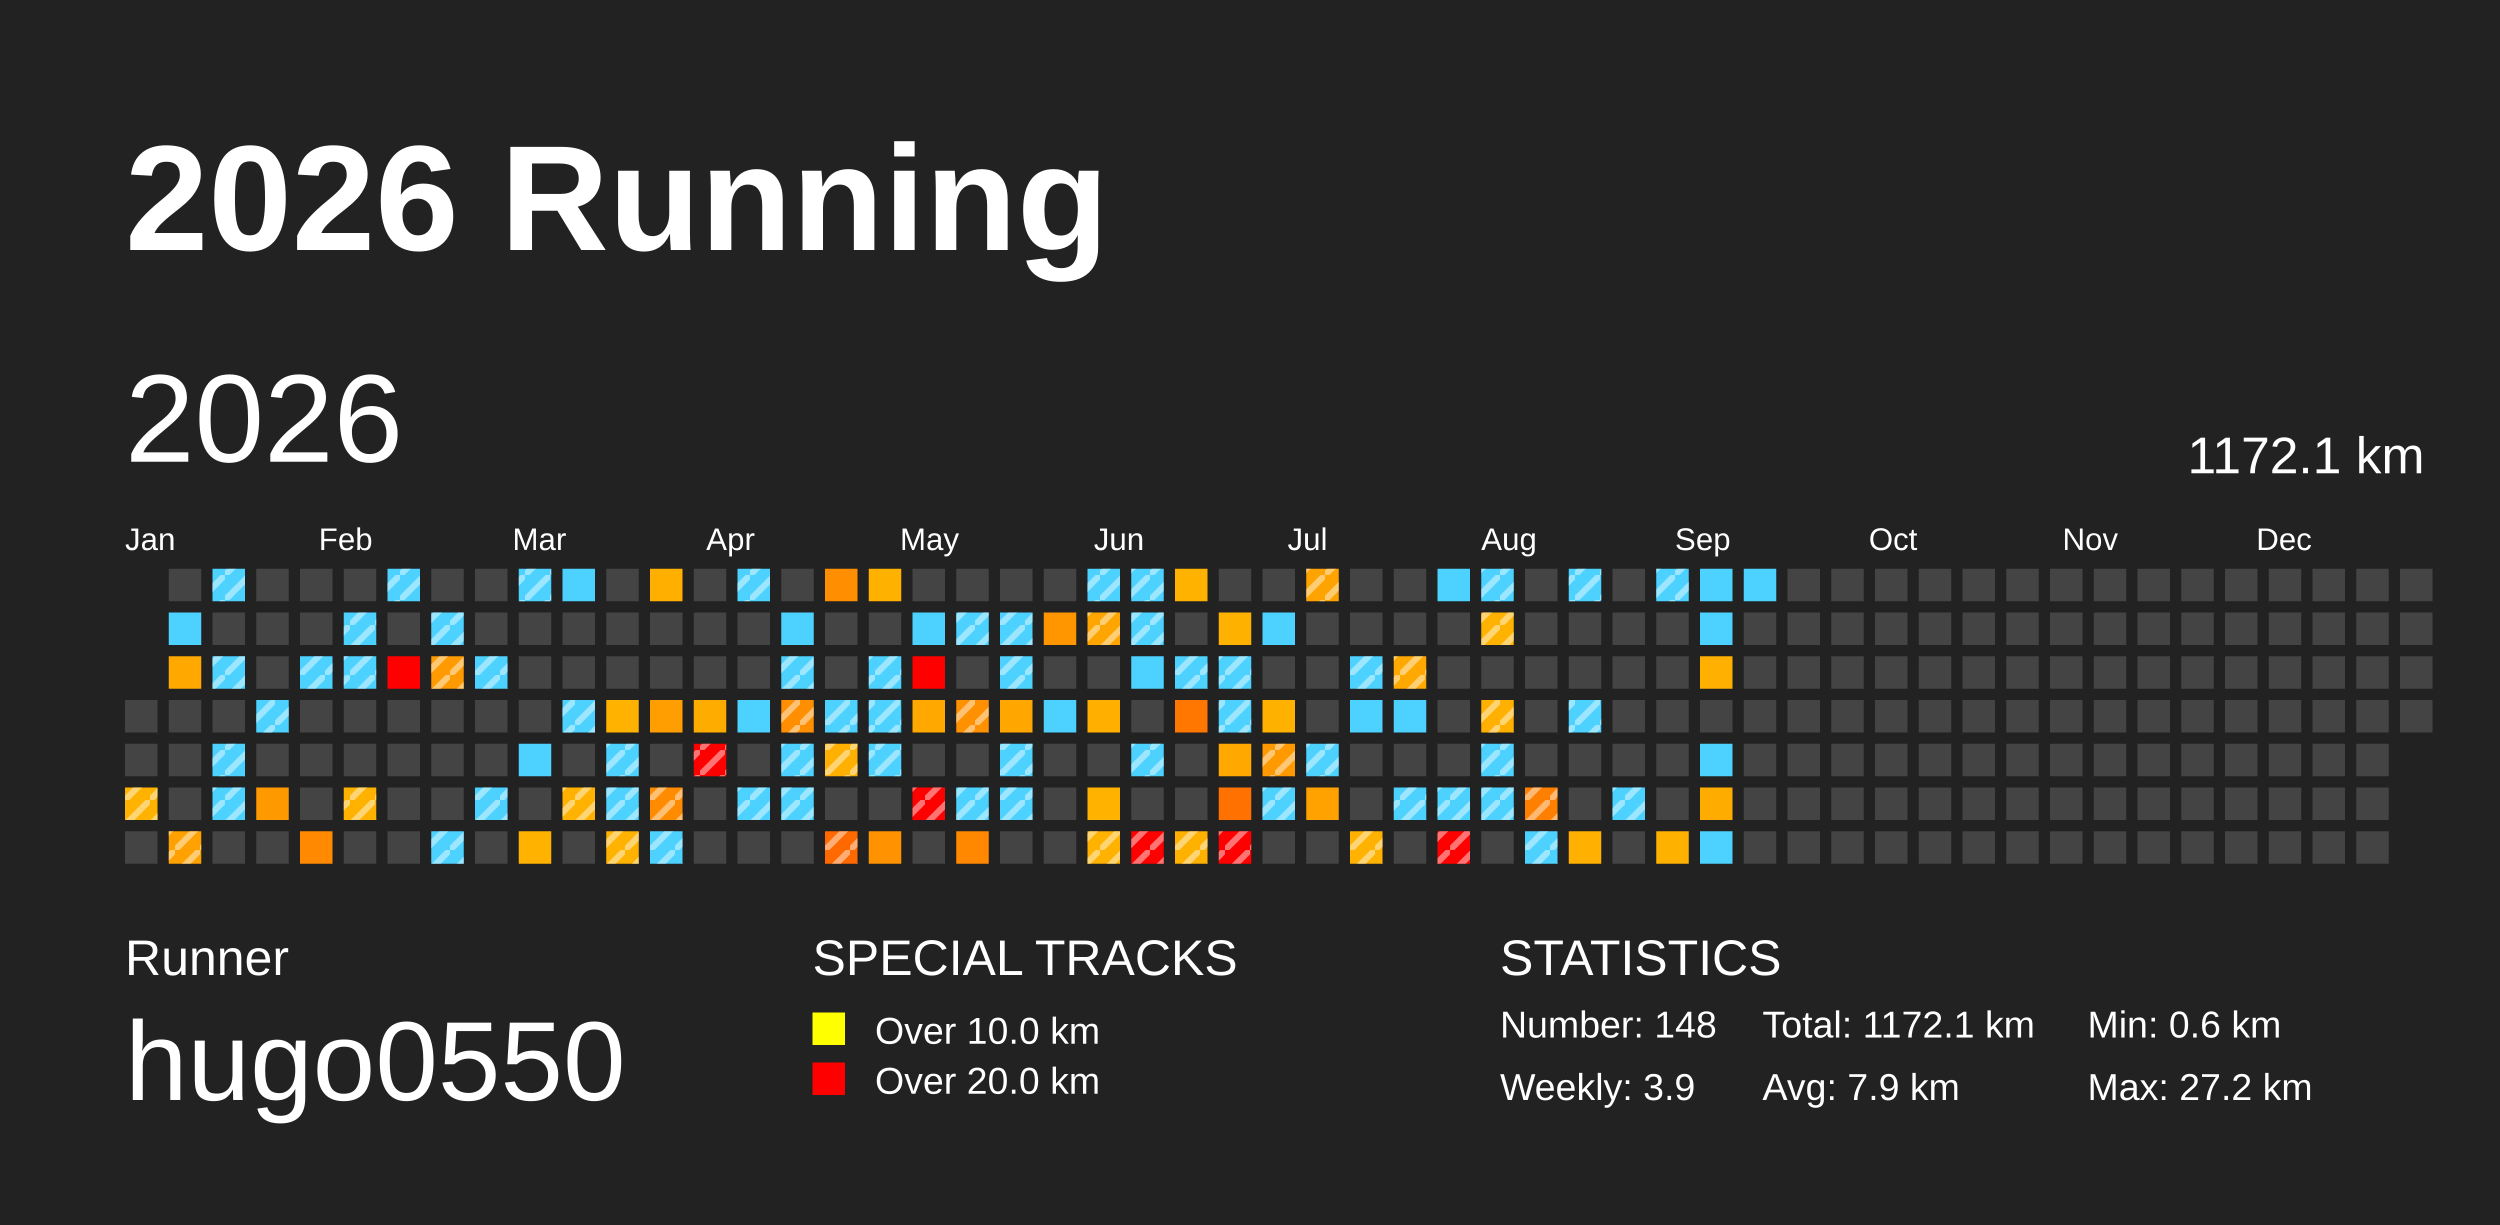
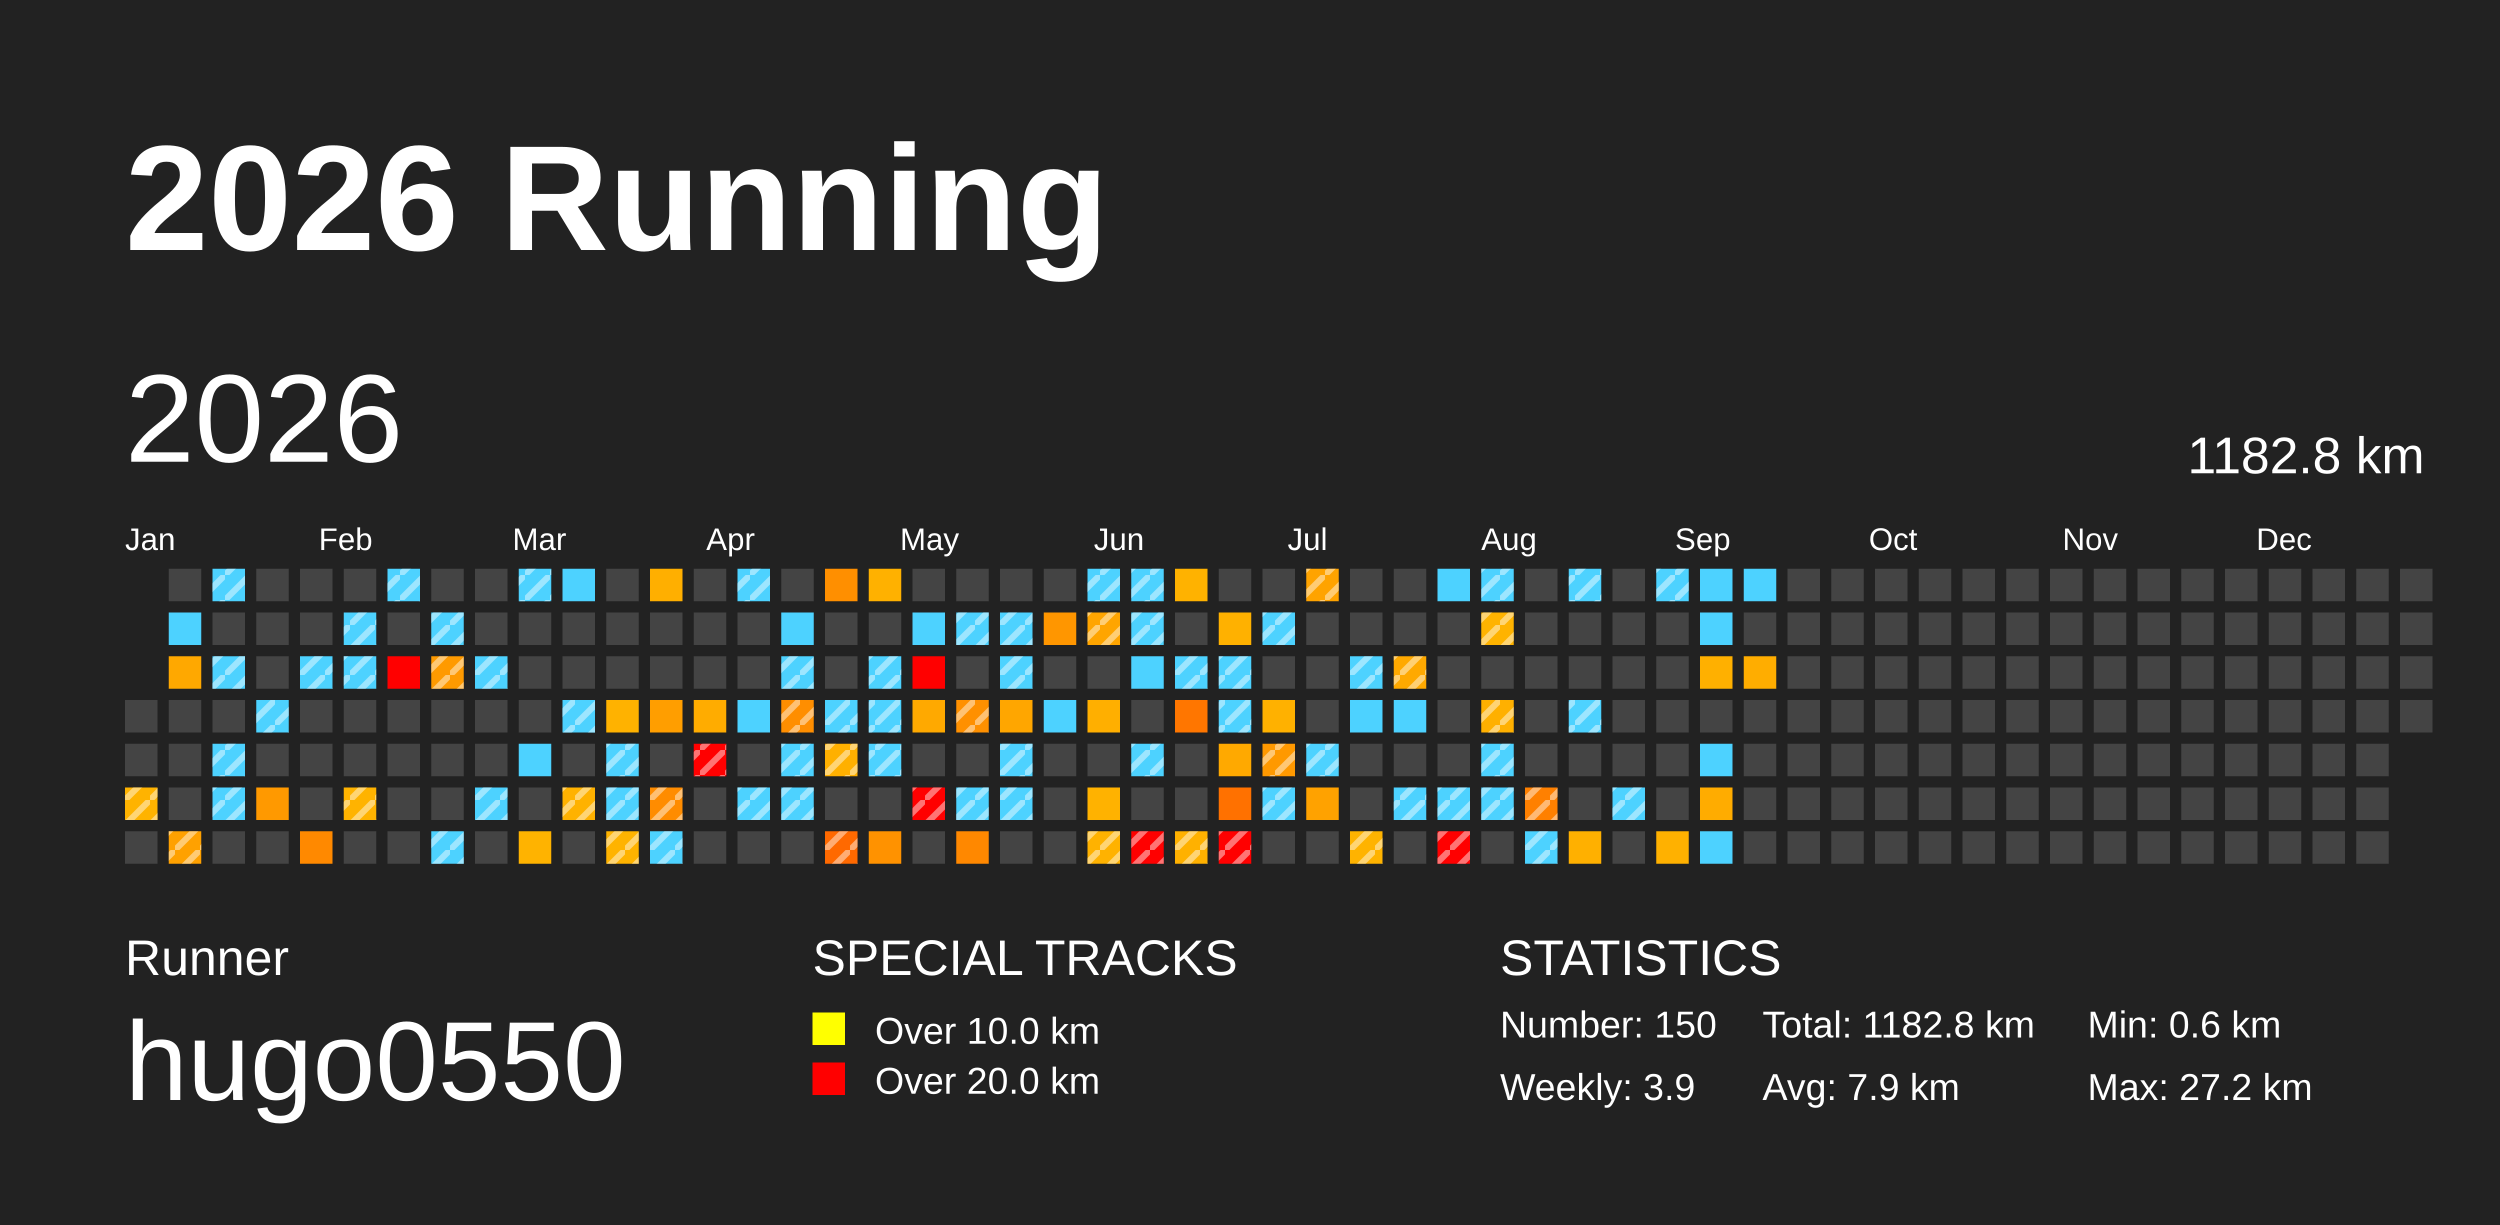
<svg xmlns="http://www.w3.org/2000/svg" baseProfile="full" height="98mm" version="1.1" viewBox="0,0,200,98" width="200mm">
  <defs>
    <pattern height="2" id="indoor-stripe" patternUnits="userSpaceOnUse" width="2">
      <line stroke="white" stroke-opacity="0.45" stroke-width="0.5" x1="0" x2="2" y1="2" y2="0" />
    </pattern>
  </defs>
  <rect fill="#222222" height="98" width="200" x="0" y="0" />
  <text fill="#FFFFFF" style="font-size:12px; font-family:Arial; font-weight:bold;" x="10" y="20">2026 Running</text>
  <text fill="#FFFFFF" style="font-size:4px; font-family:Arial" x="10" y="78">Runner</text>
  <text fill="#FFFFFF" style="font-size:9px; font-family:Arial" x="10" y="88">hugo0550</text>
  <text fill="#FFFFFF" style="font-size:4px; font-family:Arial" x="65" y="78">SPECIAL TRACKS</text>
  <rect fill="yellow" height="2.6" width="2.6" x="65" y="81" />
  <text fill="#FFFFFF" style="font-size:3px; font-family:Arial" x="70" y="83.5">Over 10.0 km</text>
  <rect fill="red" height="2.6" width="2.6" x="65" y="85" />
  <text fill="#FFFFFF" style="font-size:3px; font-family:Arial" x="70" y="87.5">Over 20.0 km</text>
  <text fill="#FFFFFF" style="font-size:4px; font-family:Arial" x="120" y="78">STATISTICS</text>
-   <text fill="#FFFFFF" style="font-size:3px; font-family:Arial" x="120" y="83">Number: 148</text>
+   <text fill="#FFFFFF" style="font-size:3px; font-family:Arial" x="120" y="83">Number: 150</text>
  <text fill="#FFFFFF" style="font-size:3px; font-family:Arial" x="120" y="88">Weekly: 3.9</text>
-   <text fill="#FFFFFF" style="font-size:3px; font-family:Arial" x="141" y="83">Total: 1172.1 km</text>
+   <text fill="#FFFFFF" style="font-size:3px; font-family:Arial" x="141" y="83">Total: 1182.8 km</text>
  <text fill="#FFFFFF" style="font-size:3px; font-family:Arial" x="141" y="88">Avg: 7.9 km</text>
  <text fill="#FFFFFF" style="font-size:3px; font-family:Arial" x="167" y="83">Min: 0.6 km</text>
  <text fill="#FFFFFF" style="font-size:3px; font-family:Arial" x="167" y="88">Max: 27.2 km</text>
  <text dominant-baseline="hanging" fill="#FFFFFF" style="font-size:10.0px; font-family:Arial;" x="10" y="30">2026</text>
-   <text dominant-baseline="hanging" fill="#FFFFFF" style="font-size:4.125px; font-family:Arial;" x="175" y="35">1172.1 km</text>
+   <text dominant-baseline="hanging" fill="#FFFFFF" style="font-size:4.125px; font-family:Arial;" x="175" y="35">1182.8 km</text>
  <text fill="#FFFFFF" style="font-size:2.5px; font-family:Arial" x="10.0" y="44">Jan</text>
  <text fill="#FFFFFF" style="font-size:2.5px; font-family:Arial" x="25.5" y="44">Feb</text>
  <text fill="#FFFFFF" style="font-size:2.5px; font-family:Arial" x="41.0" y="44">Mar</text>
  <text fill="#FFFFFF" style="font-size:2.5px; font-family:Arial" x="56.5" y="44">Apr</text>
  <text fill="#FFFFFF" style="font-size:2.5px; font-family:Arial" x="72.0" y="44">May</text>
  <text fill="#FFFFFF" style="font-size:2.5px; font-family:Arial" x="87.5" y="44">Jun</text>
  <text fill="#FFFFFF" style="font-size:2.5px; font-family:Arial" x="103.0" y="44">Jul</text>
  <text fill="#FFFFFF" style="font-size:2.5px; font-family:Arial" x="118.5" y="44">Aug</text>
  <text fill="#FFFFFF" style="font-size:2.5px; font-family:Arial" x="134.0" y="44">Sep</text>
  <text fill="#FFFFFF" style="font-size:2.5px; font-family:Arial" x="149.5" y="44">Oct</text>
  <text fill="#FFFFFF" style="font-size:2.5px; font-family:Arial" x="165.0" y="44">Nov</text>
  <text fill="#FFFFFF" style="font-size:2.5px; font-family:Arial" x="180.5" y="44">Dec</text>
  <rect fill="#444444" height="2.6" width="2.6" x="10.0" y="56.0" />
  <rect fill="#444444" height="2.6" width="2.6" x="10.0" y="59.5" />
  <rect fill="#ffb300" height="2.6" width="2.6" x="10.0" y="63.0" />
  <rect fill="url(#indoor-stripe)" height="2.6" style="pointer-events: none;" width="2.6" x="10.0" y="63.0" />
  <rect fill="#444444" height="2.6" width="2.6" x="10.0" y="66.5" />
  <rect fill="#444444" height="2.6" width="2.6" x="13.5" y="45.5" />
  <rect fill="#4dd2ff" height="2.6" width="2.6" x="13.5" y="49.0" />
  <rect fill="#ffa800" height="2.6" width="2.6" x="13.5" y="52.5" />
  <rect fill="#444444" height="2.6" width="2.6" x="13.5" y="56.0" />
  <rect fill="#444444" height="2.6" width="2.6" x="13.5" y="59.5" />
  <rect fill="#444444" height="2.6" width="2.6" x="13.5" y="63.0" />
  <rect fill="#ffa100" height="2.6" width="2.6" x="13.5" y="66.5" />
  <rect fill="url(#indoor-stripe)" height="2.6" style="pointer-events: none;" width="2.6" x="13.5" y="66.5" />
  <rect fill="#4dd2ff" height="2.6" width="2.6" x="17.0" y="45.5" />
  <rect fill="url(#indoor-stripe)" height="2.6" style="pointer-events: none;" width="2.6" x="17.0" y="45.5" />
  <rect fill="#444444" height="2.6" width="2.6" x="17.0" y="49.0" />
  <rect fill="#4dd2ff" height="2.6" width="2.6" x="17.0" y="52.5" />
  <rect fill="url(#indoor-stripe)" height="2.6" style="pointer-events: none;" width="2.6" x="17.0" y="52.5" />
  <rect fill="#444444" height="2.6" width="2.6" x="17.0" y="56.0" />
  <rect fill="#4dd2ff" height="2.6" width="2.6" x="17.0" y="59.5" />
  <rect fill="url(#indoor-stripe)" height="2.6" style="pointer-events: none;" width="2.6" x="17.0" y="59.5" />
  <rect fill="#4dd2ff" height="2.6" width="2.6" x="17.0" y="63.0" />
  <rect fill="url(#indoor-stripe)" height="2.6" style="pointer-events: none;" width="2.6" x="17.0" y="63.0" />
  <rect fill="#444444" height="2.6" width="2.6" x="17.0" y="66.5" />
  <rect fill="#444444" height="2.6" width="2.6" x="20.5" y="45.5" />
  <rect fill="#444444" height="2.6" width="2.6" x="20.5" y="49.0" />
  <rect fill="#444444" height="2.6" width="2.6" x="20.5" y="52.5" />
  <rect fill="#4dd2ff" height="2.6" width="2.6" x="20.5" y="56.0" />
  <rect fill="url(#indoor-stripe)" height="2.6" style="pointer-events: none;" width="2.6" x="20.5" y="56.0" />
  <rect fill="#444444" height="2.6" width="2.6" x="20.5" y="59.5" />
  <rect fill="#ff9900" height="2.6" width="2.6" x="20.5" y="63.0" />
  <rect fill="#444444" height="2.6" width="2.6" x="20.5" y="66.5" />
  <rect fill="#444444" height="2.6" width="2.6" x="24.0" y="45.5" />
  <rect fill="#444444" height="2.6" width="2.6" x="24.0" y="49.0" />
  <rect fill="#4dd2ff" height="2.6" width="2.6" x="24.0" y="52.5" />
  <rect fill="url(#indoor-stripe)" height="2.6" style="pointer-events: none;" width="2.6" x="24.0" y="52.5" />
  <rect fill="#444444" height="2.6" width="2.6" x="24.0" y="56.0" />
  <rect fill="#444444" height="2.6" width="2.6" x="24.0" y="59.5" />
  <rect fill="#444444" height="2.6" width="2.6" x="24.0" y="63.0" />
  <rect fill="#ff8900" height="2.6" width="2.6" x="24.0" y="66.5" />
  <rect fill="#444444" height="2.6" width="2.6" x="27.5" y="45.5" />
  <rect fill="#4dd2ff" height="2.6" width="2.6" x="27.5" y="49.0" />
  <rect fill="url(#indoor-stripe)" height="2.6" style="pointer-events: none;" width="2.6" x="27.5" y="49.0" />
  <rect fill="#4dd2ff" height="2.6" width="2.6" x="27.5" y="52.5" />
  <rect fill="url(#indoor-stripe)" height="2.6" style="pointer-events: none;" width="2.6" x="27.5" y="52.5" />
  <rect fill="#444444" height="2.6" width="2.6" x="27.5" y="56.0" />
  <rect fill="#444444" height="2.6" width="2.6" x="27.5" y="59.5" />
  <rect fill="#ffb300" height="2.6" width="2.6" x="27.5" y="63.0" />
  <rect fill="url(#indoor-stripe)" height="2.6" style="pointer-events: none;" width="2.6" x="27.5" y="63.0" />
  <rect fill="#444444" height="2.6" width="2.6" x="27.5" y="66.5" />
  <rect fill="#4dd2ff" height="2.6" width="2.6" x="31.0" y="45.5" />
  <rect fill="url(#indoor-stripe)" height="2.6" style="pointer-events: none;" width="2.6" x="31.0" y="45.5" />
  <rect fill="#444444" height="2.6" width="2.6" x="31.0" y="49.0" />
  <rect fill="red" height="2.6" width="2.6" x="31.0" y="52.5" />
  <rect fill="#444444" height="2.6" width="2.6" x="31.0" y="56.0" />
  <rect fill="#444444" height="2.6" width="2.6" x="31.0" y="59.5" />
  <rect fill="#444444" height="2.6" width="2.6" x="31.0" y="63.0" />
  <rect fill="#444444" height="2.6" width="2.6" x="31.0" y="66.5" />
  <rect fill="#444444" height="2.6" width="2.6" x="34.5" y="45.5" />
  <rect fill="#4dd2ff" height="2.6" width="2.6" x="34.5" y="49.0" />
  <rect fill="url(#indoor-stripe)" height="2.6" style="pointer-events: none;" width="2.6" x="34.5" y="49.0" />
  <rect fill="#ff9a00" height="2.6" width="2.6" x="34.5" y="52.5" />
  <rect fill="url(#indoor-stripe)" height="2.6" style="pointer-events: none;" width="2.6" x="34.5" y="52.5" />
  <rect fill="#444444" height="2.6" width="2.6" x="34.5" y="56.0" />
  <rect fill="#444444" height="2.6" width="2.6" x="34.5" y="59.5" />
  <rect fill="#444444" height="2.6" width="2.6" x="34.5" y="63.0" />
  <rect fill="#4dd2ff" height="2.6" width="2.6" x="34.5" y="66.5" />
  <rect fill="url(#indoor-stripe)" height="2.6" style="pointer-events: none;" width="2.6" x="34.5" y="66.5" />
  <rect fill="#444444" height="2.6" width="2.6" x="38.0" y="45.5" />
  <rect fill="#444444" height="2.6" width="2.6" x="38.0" y="49.0" />
  <rect fill="#4dd2ff" height="2.6" width="2.6" x="38.0" y="52.5" />
  <rect fill="url(#indoor-stripe)" height="2.6" style="pointer-events: none;" width="2.6" x="38.0" y="52.5" />
  <rect fill="#444444" height="2.6" width="2.6" x="38.0" y="56.0" />
  <rect fill="#444444" height="2.6" width="2.6" x="38.0" y="59.5" />
  <rect fill="#4dd2ff" height="2.6" width="2.6" x="38.0" y="63.0" />
  <rect fill="url(#indoor-stripe)" height="2.6" style="pointer-events: none;" width="2.6" x="38.0" y="63.0" />
  <rect fill="#444444" height="2.6" width="2.6" x="38.0" y="66.5" />
  <rect fill="#4dd2ff" height="2.6" width="2.6" x="41.5" y="45.5" />
  <rect fill="url(#indoor-stripe)" height="2.6" style="pointer-events: none;" width="2.6" x="41.5" y="45.5" />
  <rect fill="#444444" height="2.6" width="2.6" x="41.5" y="49.0" />
  <rect fill="#444444" height="2.6" width="2.6" x="41.5" y="52.5" />
  <rect fill="#444444" height="2.6" width="2.6" x="41.5" y="56.0" />
  <rect fill="#4dd2ff" height="2.6" width="2.6" x="41.5" y="59.5" />
  <rect fill="#444444" height="2.6" width="2.6" x="41.5" y="63.0" />
  <rect fill="#ffb300" height="2.6" width="2.6" x="41.5" y="66.5" />
  <rect fill="#4dd2ff" height="2.6" width="2.6" x="45.0" y="45.5" />
  <rect fill="#444444" height="2.6" width="2.6" x="45.0" y="49.0" />
  <rect fill="#444444" height="2.6" width="2.6" x="45.0" y="52.5" />
  <rect fill="#4dd2ff" height="2.6" width="2.6" x="45.0" y="56.0" />
  <rect fill="url(#indoor-stripe)" height="2.6" style="pointer-events: none;" width="2.6" x="45.0" y="56.0" />
  <rect fill="#444444" height="2.6" width="2.6" x="45.0" y="59.5" />
  <rect fill="#ffb200" height="2.6" width="2.6" x="45.0" y="63.0" />
  <rect fill="url(#indoor-stripe)" height="2.6" style="pointer-events: none;" width="2.6" x="45.0" y="63.0" />
  <rect fill="#444444" height="2.6" width="2.6" x="45.0" y="66.5" />
  <rect fill="#444444" height="2.6" width="2.6" x="48.5" y="45.5" />
  <rect fill="#444444" height="2.6" width="2.6" x="48.5" y="49.0" />
  <rect fill="#444444" height="2.6" width="2.6" x="48.5" y="52.5" />
  <rect fill="#ffb200" height="2.6" width="2.6" x="48.5" y="56.0" />
  <rect fill="#4dd2ff" height="2.6" width="2.6" x="48.5" y="59.5" />
  <rect fill="url(#indoor-stripe)" height="2.6" style="pointer-events: none;" width="2.6" x="48.5" y="59.5" />
  <rect fill="#4dd2ff" height="2.6" width="2.6" x="48.5" y="63.0" />
  <rect fill="url(#indoor-stripe)" height="2.6" style="pointer-events: none;" width="2.6" x="48.5" y="63.0" />
  <rect fill="#ffb300" height="2.6" width="2.6" x="48.5" y="66.5" />
  <rect fill="url(#indoor-stripe)" height="2.6" style="pointer-events: none;" width="2.6" x="48.5" y="66.5" />
  <rect fill="#ffaf00" height="2.6" width="2.6" x="52.0" y="45.5" />
  <rect fill="#444444" height="2.6" width="2.6" x="52.0" y="49.0" />
  <rect fill="#444444" height="2.6" width="2.6" x="52.0" y="52.5" />
  <rect fill="#ff9e00" height="2.6" width="2.6" x="52.0" y="56.0" />
  <rect fill="#444444" height="2.6" width="2.6" x="52.0" y="59.5" />
  <rect fill="#ff8c00" height="2.6" width="2.6" x="52.0" y="63.0" />
  <rect fill="url(#indoor-stripe)" height="2.6" style="pointer-events: none;" width="2.6" x="52.0" y="63.0" />
  <rect fill="#4dd2ff" height="2.6" width="2.6" x="52.0" y="66.5" />
  <rect fill="url(#indoor-stripe)" height="2.6" style="pointer-events: none;" width="2.6" x="52.0" y="66.5" />
  <rect fill="#444444" height="2.6" width="2.6" x="55.5" y="45.5" />
  <rect fill="#444444" height="2.6" width="2.6" x="55.5" y="49.0" />
  <rect fill="#444444" height="2.6" width="2.6" x="55.5" y="52.5" />
  <rect fill="#ffac00" height="2.6" width="2.6" x="55.5" y="56.0" />
  <rect fill="red" height="2.6" width="2.6" x="55.5" y="59.5" />
  <rect fill="url(#indoor-stripe)" height="2.6" style="pointer-events: none;" width="2.6" x="55.5" y="59.5" />
  <rect fill="#444444" height="2.6" width="2.6" x="55.5" y="63.0" />
  <rect fill="#444444" height="2.6" width="2.6" x="55.5" y="66.5" />
  <rect fill="#4dd2ff" height="2.6" width="2.6" x="59.0" y="45.5" />
  <rect fill="url(#indoor-stripe)" height="2.6" style="pointer-events: none;" width="2.6" x="59.0" y="45.5" />
  <rect fill="#444444" height="2.6" width="2.6" x="59.0" y="49.0" />
  <rect fill="#444444" height="2.6" width="2.6" x="59.0" y="52.5" />
  <rect fill="#4dd2ff" height="2.6" width="2.6" x="59.0" y="56.0" />
  <rect fill="#444444" height="2.6" width="2.6" x="59.0" y="59.5" />
  <rect fill="#4dd2ff" height="2.6" width="2.6" x="59.0" y="63.0" />
  <rect fill="url(#indoor-stripe)" height="2.6" style="pointer-events: none;" width="2.6" x="59.0" y="63.0" />
  <rect fill="#444444" height="2.6" width="2.6" x="59.0" y="66.5" />
  <rect fill="#444444" height="2.6" width="2.6" x="62.5" y="45.5" />
  <rect fill="#4dd2ff" height="2.6" width="2.6" x="62.5" y="49.0" />
  <rect fill="#4dd2ff" height="2.6" width="2.6" x="62.5" y="52.5" />
  <rect fill="url(#indoor-stripe)" height="2.6" style="pointer-events: none;" width="2.6" x="62.5" y="52.5" />
  <rect fill="#ff8e00" height="2.6" width="2.6" x="62.5" y="56.0" />
  <rect fill="url(#indoor-stripe)" height="2.6" style="pointer-events: none;" width="2.6" x="62.5" y="56.0" />
  <rect fill="#4dd2ff" height="2.6" width="2.6" x="62.5" y="59.5" />
  <rect fill="url(#indoor-stripe)" height="2.6" style="pointer-events: none;" width="2.6" x="62.5" y="59.5" />
  <rect fill="#4dd2ff" height="2.6" width="2.6" x="62.5" y="63.0" />
  <rect fill="url(#indoor-stripe)" height="2.6" style="pointer-events: none;" width="2.6" x="62.5" y="63.0" />
  <rect fill="#444444" height="2.6" width="2.6" x="62.5" y="66.5" />
  <rect fill="#ff8f00" height="2.6" width="2.6" x="66.0" y="45.5" />
  <rect fill="#444444" height="2.6" width="2.6" x="66.0" y="49.0" />
  <rect fill="#444444" height="2.6" width="2.6" x="66.0" y="52.5" />
  <rect fill="#4dd2ff" height="2.6" width="2.6" x="66.0" y="56.0" />
  <rect fill="url(#indoor-stripe)" height="2.6" style="pointer-events: none;" width="2.6" x="66.0" y="56.0" />
  <rect fill="#ffb000" height="2.6" width="2.6" x="66.0" y="59.5" />
  <rect fill="url(#indoor-stripe)" height="2.6" style="pointer-events: none;" width="2.6" x="66.0" y="59.5" />
  <rect fill="#444444" height="2.6" width="2.6" x="66.0" y="63.0" />
  <rect fill="#ff6900" height="2.6" width="2.6" x="66.0" y="66.5" />
  <rect fill="url(#indoor-stripe)" height="2.6" style="pointer-events: none;" width="2.6" x="66.0" y="66.5" />
  <rect fill="#ffb100" height="2.6" width="2.6" x="69.5" y="45.5" />
  <rect fill="#444444" height="2.6" width="2.6" x="69.5" y="49.0" />
  <rect fill="#4dd2ff" height="2.6" width="2.6" x="69.5" y="52.5" />
  <rect fill="url(#indoor-stripe)" height="2.6" style="pointer-events: none;" width="2.6" x="69.5" y="52.5" />
  <rect fill="#4dd2ff" height="2.6" width="2.6" x="69.5" y="56.0" />
  <rect fill="url(#indoor-stripe)" height="2.6" style="pointer-events: none;" width="2.6" x="69.5" y="56.0" />
  <rect fill="#4dd2ff" height="2.6" width="2.6" x="69.5" y="59.5" />
  <rect fill="url(#indoor-stripe)" height="2.6" style="pointer-events: none;" width="2.6" x="69.5" y="59.5" />
  <rect fill="#444444" height="2.6" width="2.6" x="69.5" y="63.0" />
  <rect fill="#ff9200" height="2.6" width="2.6" x="69.5" y="66.5" />
  <rect fill="#444444" height="2.6" width="2.6" x="73.0" y="45.5" />
  <rect fill="#4dd2ff" height="2.6" width="2.6" x="73.0" y="49.0" />
  <rect fill="red" height="2.6" width="2.6" x="73.0" y="52.5" />
  <rect fill="#ffa900" height="2.6" width="2.6" x="73.0" y="56.0" />
  <rect fill="#444444" height="2.6" width="2.6" x="73.0" y="59.5" />
  <rect fill="red" height="2.6" width="2.6" x="73.0" y="63.0" />
  <rect fill="url(#indoor-stripe)" height="2.6" style="pointer-events: none;" width="2.6" x="73.0" y="63.0" />
  <rect fill="#444444" height="2.6" width="2.6" x="73.0" y="66.5" />
  <rect fill="#444444" height="2.6" width="2.6" x="76.5" y="45.5" />
  <rect fill="#4dd2ff" height="2.6" width="2.6" x="76.5" y="49.0" />
  <rect fill="url(#indoor-stripe)" height="2.6" style="pointer-events: none;" width="2.6" x="76.5" y="49.0" />
  <rect fill="#444444" height="2.6" width="2.6" x="76.5" y="52.5" />
  <rect fill="#ff9000" height="2.6" width="2.6" x="76.5" y="56.0" />
  <rect fill="url(#indoor-stripe)" height="2.6" style="pointer-events: none;" width="2.6" x="76.5" y="56.0" />
  <rect fill="#444444" height="2.6" width="2.6" x="76.5" y="59.5" />
  <rect fill="#4dd2ff" height="2.6" width="2.6" x="76.5" y="63.0" />
  <rect fill="url(#indoor-stripe)" height="2.6" style="pointer-events: none;" width="2.6" x="76.5" y="63.0" />
  <rect fill="#ff8800" height="2.6" width="2.6" x="76.5" y="66.5" />
  <rect fill="#444444" height="2.6" width="2.6" x="80.0" y="45.5" />
  <rect fill="#4dd2ff" height="2.6" width="2.6" x="80.0" y="49.0" />
  <rect fill="url(#indoor-stripe)" height="2.6" style="pointer-events: none;" width="2.6" x="80.0" y="49.0" />
  <rect fill="#4dd2ff" height="2.6" width="2.6" x="80.0" y="52.5" />
  <rect fill="url(#indoor-stripe)" height="2.6" style="pointer-events: none;" width="2.6" x="80.0" y="52.5" />
  <rect fill="#ffa600" height="2.6" width="2.6" x="80.0" y="56.0" />
  <rect fill="#4dd2ff" height="2.6" width="2.6" x="80.0" y="59.5" />
  <rect fill="url(#indoor-stripe)" height="2.6" style="pointer-events: none;" width="2.6" x="80.0" y="59.5" />
  <rect fill="#4dd2ff" height="2.6" width="2.6" x="80.0" y="63.0" />
  <rect fill="url(#indoor-stripe)" height="2.6" style="pointer-events: none;" width="2.6" x="80.0" y="63.0" />
  <rect fill="#444444" height="2.6" width="2.6" x="80.0" y="66.5" />
  <rect fill="#444444" height="2.6" width="2.6" x="83.5" y="45.5" />
  <rect fill="#ff9600" height="2.6" width="2.6" x="83.5" y="49.0" />
  <rect fill="#444444" height="2.6" width="2.6" x="83.5" y="52.5" />
  <rect fill="#4dd2ff" height="2.6" width="2.6" x="83.5" y="56.0" />
  <rect fill="#444444" height="2.6" width="2.6" x="83.5" y="59.5" />
  <rect fill="#444444" height="2.6" width="2.6" x="83.5" y="63.0" />
  <rect fill="#444444" height="2.6" width="2.6" x="83.5" y="66.5" />
  <rect fill="#4dd2ff" height="2.6" width="2.6" x="87.0" y="45.5" />
  <rect fill="url(#indoor-stripe)" height="2.6" style="pointer-events: none;" width="2.6" x="87.0" y="45.5" />
  <rect fill="#ffa500" height="2.6" width="2.6" x="87.0" y="49.0" />
  <rect fill="url(#indoor-stripe)" height="2.6" style="pointer-events: none;" width="2.6" x="87.0" y="49.0" />
  <rect fill="#444444" height="2.6" width="2.6" x="87.0" y="52.5" />
  <rect fill="#ffaf00" height="2.6" width="2.6" x="87.0" y="56.0" />
  <rect fill="#444444" height="2.6" width="2.6" x="87.0" y="59.5" />
  <rect fill="#ffb200" height="2.6" width="2.6" x="87.0" y="63.0" />
  <rect fill="#ffb200" height="2.6" width="2.6" x="87.0" y="66.5" />
  <rect fill="url(#indoor-stripe)" height="2.6" style="pointer-events: none;" width="2.6" x="87.0" y="66.5" />
  <rect fill="#4dd2ff" height="2.6" width="2.6" x="90.5" y="45.5" />
  <rect fill="url(#indoor-stripe)" height="2.6" style="pointer-events: none;" width="2.6" x="90.5" y="45.5" />
  <rect fill="#4dd2ff" height="2.6" width="2.6" x="90.5" y="49.0" />
  <rect fill="url(#indoor-stripe)" height="2.6" style="pointer-events: none;" width="2.6" x="90.5" y="49.0" />
  <rect fill="#4dd2ff" height="2.6" width="2.6" x="90.5" y="52.5" />
  <rect fill="#444444" height="2.6" width="2.6" x="90.5" y="56.0" />
  <rect fill="#4dd2ff" height="2.6" width="2.6" x="90.5" y="59.5" />
  <rect fill="url(#indoor-stripe)" height="2.6" style="pointer-events: none;" width="2.6" x="90.5" y="59.5" />
  <rect fill="#444444" height="2.6" width="2.6" x="90.5" y="63.0" />
  <rect fill="red" height="2.6" width="2.6" x="90.5" y="66.5" />
  <rect fill="url(#indoor-stripe)" height="2.6" style="pointer-events: none;" width="2.6" x="90.5" y="66.5" />
  <rect fill="#ffb200" height="2.6" width="2.6" x="94.0" y="45.5" />
  <rect fill="#444444" height="2.6" width="2.6" x="94.0" y="49.0" />
  <rect fill="#4dd2ff" height="2.6" width="2.6" x="94.0" y="52.5" />
  <rect fill="url(#indoor-stripe)" height="2.6" style="pointer-events: none;" width="2.6" x="94.0" y="52.5" />
  <rect fill="#ff7600" height="2.6" width="2.6" x="94.0" y="56.0" />
  <rect fill="#444444" height="2.6" width="2.6" x="94.0" y="59.5" />
  <rect fill="#444444" height="2.6" width="2.6" x="94.0" y="63.0" />
  <rect fill="#ffb100" height="2.6" width="2.6" x="94.0" y="66.5" />
  <rect fill="url(#indoor-stripe)" height="2.6" style="pointer-events: none;" width="2.6" x="94.0" y="66.5" />
  <rect fill="#444444" height="2.6" width="2.6" x="97.5" y="45.5" />
  <rect fill="#ffb100" height="2.6" width="2.6" x="97.5" y="49.0" />
  <rect fill="#4dd2ff" height="2.6" width="2.6" x="97.5" y="52.5" />
  <rect fill="url(#indoor-stripe)" height="2.6" style="pointer-events: none;" width="2.6" x="97.5" y="52.5" />
  <rect fill="#4dd2ff" height="2.6" width="2.6" x="97.5" y="56.0" />
  <rect fill="url(#indoor-stripe)" height="2.6" style="pointer-events: none;" width="2.6" x="97.5" y="56.0" />
  <rect fill="#ffa900" height="2.6" width="2.6" x="97.5" y="59.5" />
  <rect fill="#ff7100" height="2.6" width="2.6" x="97.5" y="63.0" />
  <rect fill="red" height="2.6" width="2.6" x="97.5" y="66.5" />
  <rect fill="url(#indoor-stripe)" height="2.6" style="pointer-events: none;" width="2.6" x="97.5" y="66.5" />
  <rect fill="#444444" height="2.6" width="2.6" x="101.0" y="45.5" />
  <rect fill="#4dd2ff" height="2.6" width="2.6" x="101.0" y="49.0" />
+   <rect fill="url(#indoor-stripe)" height="2.6" style="pointer-events: none;" width="2.6" x="101.0" y="49.0" />
  <rect fill="#444444" height="2.6" width="2.6" x="101.0" y="52.5" />
  <rect fill="#ffb100" height="2.6" width="2.6" x="101.0" y="56.0" />
  <rect fill="#ff9900" height="2.6" width="2.6" x="101.0" y="59.5" />
  <rect fill="url(#indoor-stripe)" height="2.6" style="pointer-events: none;" width="2.6" x="101.0" y="59.5" />
  <rect fill="#4dd2ff" height="2.6" width="2.6" x="101.0" y="63.0" />
  <rect fill="url(#indoor-stripe)" height="2.6" style="pointer-events: none;" width="2.6" x="101.0" y="63.0" />
  <rect fill="#444444" height="2.6" width="2.6" x="101.0" y="66.5" />
  <rect fill="#ffa300" height="2.6" width="2.6" x="104.5" y="45.5" />
  <rect fill="url(#indoor-stripe)" height="2.6" style="pointer-events: none;" width="2.6" x="104.5" y="45.5" />
  <rect fill="#444444" height="2.6" width="2.6" x="104.5" y="49.0" />
  <rect fill="#444444" height="2.6" width="2.6" x="104.5" y="52.5" />
  <rect fill="#444444" height="2.6" width="2.6" x="104.5" y="56.0" />
  <rect fill="#4dd2ff" height="2.6" width="2.6" x="104.5" y="59.5" />
  <rect fill="url(#indoor-stripe)" height="2.6" style="pointer-events: none;" width="2.6" x="104.5" y="59.5" />
  <rect fill="#ffa200" height="2.6" width="2.6" x="104.5" y="63.0" />
  <rect fill="#444444" height="2.6" width="2.6" x="104.5" y="66.5" />
  <rect fill="#444444" height="2.6" width="2.6" x="108.0" y="45.5" />
  <rect fill="#444444" height="2.6" width="2.6" x="108.0" y="49.0" />
  <rect fill="#4dd2ff" height="2.6" width="2.6" x="108.0" y="52.5" />
  <rect fill="url(#indoor-stripe)" height="2.6" style="pointer-events: none;" width="2.6" x="108.0" y="52.5" />
  <rect fill="#4dd2ff" height="2.6" width="2.6" x="108.0" y="56.0" />
  <rect fill="#444444" height="2.6" width="2.6" x="108.0" y="59.5" />
  <rect fill="#444444" height="2.6" width="2.6" x="108.0" y="63.0" />
  <rect fill="#ffb300" height="2.6" width="2.6" x="108.0" y="66.5" />
  <rect fill="url(#indoor-stripe)" height="2.6" style="pointer-events: none;" width="2.6" x="108.0" y="66.5" />
  <rect fill="#444444" height="2.6" width="2.6" x="111.5" y="45.5" />
  <rect fill="#444444" height="2.6" width="2.6" x="111.5" y="49.0" />
  <rect fill="#ffa900" height="2.6" width="2.6" x="111.5" y="52.5" />
  <rect fill="url(#indoor-stripe)" height="2.6" style="pointer-events: none;" width="2.6" x="111.5" y="52.5" />
  <rect fill="#4dd2ff" height="2.6" width="2.6" x="111.5" y="56.0" />
  <rect fill="#444444" height="2.6" width="2.6" x="111.5" y="59.5" />
  <rect fill="#4dd2ff" height="2.6" width="2.6" x="111.5" y="63.0" />
  <rect fill="url(#indoor-stripe)" height="2.6" style="pointer-events: none;" width="2.6" x="111.5" y="63.0" />
  <rect fill="#444444" height="2.6" width="2.6" x="111.5" y="66.5" />
  <rect fill="#4dd2ff" height="2.6" width="2.6" x="115.0" y="45.5" />
  <rect fill="#444444" height="2.6" width="2.6" x="115.0" y="49.0" />
  <rect fill="#444444" height="2.6" width="2.6" x="115.0" y="52.5" />
  <rect fill="#444444" height="2.6" width="2.6" x="115.0" y="56.0" />
  <rect fill="#444444" height="2.6" width="2.6" x="115.0" y="59.5" />
  <rect fill="#4dd2ff" height="2.6" width="2.6" x="115.0" y="63.0" />
  <rect fill="url(#indoor-stripe)" height="2.6" style="pointer-events: none;" width="2.6" x="115.0" y="63.0" />
  <rect fill="red" height="2.6" width="2.6" x="115.0" y="66.5" />
  <rect fill="url(#indoor-stripe)" height="2.6" style="pointer-events: none;" width="2.6" x="115.0" y="66.5" />
  <rect fill="#4dd2ff" height="2.6" width="2.6" x="118.5" y="45.5" />
  <rect fill="url(#indoor-stripe)" height="2.6" style="pointer-events: none;" width="2.6" x="118.5" y="45.5" />
  <rect fill="#ffb300" height="2.6" width="2.6" x="118.5" y="49.0" />
  <rect fill="url(#indoor-stripe)" height="2.6" style="pointer-events: none;" width="2.6" x="118.5" y="49.0" />
  <rect fill="#444444" height="2.6" width="2.6" x="118.5" y="52.5" />
  <rect fill="#ffb000" height="2.6" width="2.6" x="118.5" y="56.0" />
  <rect fill="url(#indoor-stripe)" height="2.6" style="pointer-events: none;" width="2.6" x="118.5" y="56.0" />
  <rect fill="#4dd2ff" height="2.6" width="2.6" x="118.5" y="59.5" />
  <rect fill="url(#indoor-stripe)" height="2.6" style="pointer-events: none;" width="2.6" x="118.5" y="59.5" />
  <rect fill="#4dd2ff" height="2.6" width="2.6" x="118.5" y="63.0" />
  <rect fill="url(#indoor-stripe)" height="2.6" style="pointer-events: none;" width="2.6" x="118.5" y="63.0" />
  <rect fill="#444444" height="2.6" width="2.6" x="118.5" y="66.5" />
  <rect fill="#444444" height="2.6" width="2.6" x="122.0" y="45.5" />
  <rect fill="#444444" height="2.6" width="2.6" x="122.0" y="49.0" />
  <rect fill="#444444" height="2.6" width="2.6" x="122.0" y="52.5" />
  <rect fill="#444444" height="2.6" width="2.6" x="122.0" y="56.0" />
  <rect fill="#444444" height="2.6" width="2.6" x="122.0" y="59.5" />
  <rect fill="#ff8000" height="2.6" width="2.6" x="122.0" y="63.0" />
  <rect fill="url(#indoor-stripe)" height="2.6" style="pointer-events: none;" width="2.6" x="122.0" y="63.0" />
  <rect fill="#4dd2ff" height="2.6" width="2.6" x="122.0" y="66.5" />
  <rect fill="url(#indoor-stripe)" height="2.6" style="pointer-events: none;" width="2.6" x="122.0" y="66.5" />
  <rect fill="#4dd2ff" height="2.6" width="2.6" x="125.5" y="45.5" />
  <rect fill="url(#indoor-stripe)" height="2.6" style="pointer-events: none;" width="2.6" x="125.5" y="45.5" />
  <rect fill="#444444" height="2.6" width="2.6" x="125.5" y="49.0" />
  <rect fill="#444444" height="2.6" width="2.6" x="125.5" y="52.5" />
  <rect fill="#4dd2ff" height="2.6" width="2.6" x="125.5" y="56.0" />
  <rect fill="url(#indoor-stripe)" height="2.6" style="pointer-events: none;" width="2.6" x="125.5" y="56.0" />
  <rect fill="#444444" height="2.6" width="2.6" x="125.5" y="59.5" />
  <rect fill="#444444" height="2.6" width="2.6" x="125.5" y="63.0" />
  <rect fill="#ffb000" height="2.6" width="2.6" x="125.5" y="66.5" />
  <rect fill="#444444" height="2.6" width="2.6" x="129.0" y="45.5" />
  <rect fill="#444444" height="2.6" width="2.6" x="129.0" y="49.0" />
  <rect fill="#444444" height="2.6" width="2.6" x="129.0" y="52.5" />
  <rect fill="#444444" height="2.6" width="2.6" x="129.0" y="56.0" />
  <rect fill="#444444" height="2.6" width="2.6" x="129.0" y="59.5" />
  <rect fill="#4dd2ff" height="2.6" width="2.6" x="129.0" y="63.0" />
  <rect fill="url(#indoor-stripe)" height="2.6" style="pointer-events: none;" width="2.6" x="129.0" y="63.0" />
  <rect fill="#444444" height="2.6" width="2.6" x="129.0" y="66.5" />
  <rect fill="#4dd2ff" height="2.6" width="2.6" x="132.5" y="45.5" />
  <rect fill="url(#indoor-stripe)" height="2.6" style="pointer-events: none;" width="2.6" x="132.5" y="45.5" />
  <rect fill="#444444" height="2.6" width="2.6" x="132.5" y="49.0" />
  <rect fill="#444444" height="2.6" width="2.6" x="132.5" y="52.5" />
  <rect fill="#444444" height="2.6" width="2.6" x="132.5" y="56.0" />
  <rect fill="#444444" height="2.6" width="2.6" x="132.5" y="59.5" />
  <rect fill="#444444" height="2.6" width="2.6" x="132.5" y="63.0" />
  <rect fill="#ffb100" height="2.6" width="2.6" x="132.5" y="66.5" />
  <rect fill="#4dd2ff" height="2.6" width="2.6" x="136.0" y="45.5" />
  <rect fill="#4dd2ff" height="2.6" width="2.6" x="136.0" y="49.0" />
  <rect fill="#ffb000" height="2.6" width="2.6" x="136.0" y="52.5" />
  <rect fill="#444444" height="2.6" width="2.6" x="136.0" y="56.0" />
  <rect fill="#4dd2ff" height="2.6" width="2.6" x="136.0" y="59.5" />
  <rect fill="#ffac00" height="2.6" width="2.6" x="136.0" y="63.0" />
  <rect fill="#4dd2ff" height="2.6" width="2.6" x="136.0" y="66.5" />
  <rect fill="#4dd2ff" height="2.6" width="2.6" x="139.5" y="45.5" />
  <rect fill="#444444" height="2.6" width="2.6" x="139.5" y="49.0" />
-   <rect fill="#444444" height="2.6" width="2.6" x="139.5" y="52.5" />
+   <rect fill="#ffad00" height="2.6" width="2.6" x="139.5" y="52.5" />
  <rect fill="#444444" height="2.6" width="2.6" x="139.5" y="56.0" />
  <rect fill="#444444" height="2.6" width="2.6" x="139.5" y="59.5" />
  <rect fill="#444444" height="2.6" width="2.6" x="139.5" y="63.0" />
  <rect fill="#444444" height="2.6" width="2.6" x="139.5" y="66.5" />
  <rect fill="#444444" height="2.6" width="2.6" x="143.0" y="45.5" />
  <rect fill="#444444" height="2.6" width="2.6" x="143.0" y="49.0" />
  <rect fill="#444444" height="2.6" width="2.6" x="143.0" y="52.5" />
  <rect fill="#444444" height="2.6" width="2.6" x="143.0" y="56.0" />
  <rect fill="#444444" height="2.6" width="2.6" x="143.0" y="59.5" />
  <rect fill="#444444" height="2.6" width="2.6" x="143.0" y="63.0" />
  <rect fill="#444444" height="2.6" width="2.6" x="143.0" y="66.5" />
  <rect fill="#444444" height="2.6" width="2.6" x="146.5" y="45.5" />
  <rect fill="#444444" height="2.6" width="2.6" x="146.5" y="49.0" />
  <rect fill="#444444" height="2.6" width="2.6" x="146.5" y="52.5" />
  <rect fill="#444444" height="2.6" width="2.6" x="146.5" y="56.0" />
  <rect fill="#444444" height="2.6" width="2.6" x="146.5" y="59.5" />
  <rect fill="#444444" height="2.6" width="2.6" x="146.5" y="63.0" />
  <rect fill="#444444" height="2.6" width="2.6" x="146.5" y="66.5" />
  <rect fill="#444444" height="2.6" width="2.6" x="150.0" y="45.5" />
  <rect fill="#444444" height="2.6" width="2.6" x="150.0" y="49.0" />
  <rect fill="#444444" height="2.6" width="2.6" x="150.0" y="52.5" />
  <rect fill="#444444" height="2.6" width="2.6" x="150.0" y="56.0" />
  <rect fill="#444444" height="2.6" width="2.6" x="150.0" y="59.5" />
  <rect fill="#444444" height="2.6" width="2.6" x="150.0" y="63.0" />
  <rect fill="#444444" height="2.6" width="2.6" x="150.0" y="66.5" />
  <rect fill="#444444" height="2.6" width="2.6" x="153.5" y="45.5" />
  <rect fill="#444444" height="2.6" width="2.6" x="153.5" y="49.0" />
  <rect fill="#444444" height="2.6" width="2.6" x="153.5" y="52.5" />
  <rect fill="#444444" height="2.6" width="2.6" x="153.5" y="56.0" />
  <rect fill="#444444" height="2.6" width="2.6" x="153.5" y="59.5" />
  <rect fill="#444444" height="2.6" width="2.6" x="153.5" y="63.0" />
  <rect fill="#444444" height="2.6" width="2.6" x="153.5" y="66.5" />
  <rect fill="#444444" height="2.6" width="2.6" x="157.0" y="45.5" />
  <rect fill="#444444" height="2.6" width="2.6" x="157.0" y="49.0" />
  <rect fill="#444444" height="2.6" width="2.6" x="157.0" y="52.5" />
  <rect fill="#444444" height="2.6" width="2.6" x="157.0" y="56.0" />
  <rect fill="#444444" height="2.6" width="2.6" x="157.0" y="59.5" />
  <rect fill="#444444" height="2.6" width="2.6" x="157.0" y="63.0" />
  <rect fill="#444444" height="2.6" width="2.6" x="157.0" y="66.5" />
  <rect fill="#444444" height="2.6" width="2.6" x="160.5" y="45.5" />
  <rect fill="#444444" height="2.6" width="2.6" x="160.5" y="49.0" />
  <rect fill="#444444" height="2.6" width="2.6" x="160.5" y="52.5" />
  <rect fill="#444444" height="2.6" width="2.6" x="160.5" y="56.0" />
  <rect fill="#444444" height="2.6" width="2.6" x="160.5" y="59.5" />
  <rect fill="#444444" height="2.6" width="2.6" x="160.5" y="63.0" />
  <rect fill="#444444" height="2.6" width="2.6" x="160.5" y="66.5" />
  <rect fill="#444444" height="2.6" width="2.6" x="164.0" y="45.5" />
  <rect fill="#444444" height="2.6" width="2.6" x="164.0" y="49.0" />
  <rect fill="#444444" height="2.6" width="2.6" x="164.0" y="52.5" />
  <rect fill="#444444" height="2.6" width="2.6" x="164.0" y="56.0" />
  <rect fill="#444444" height="2.6" width="2.6" x="164.0" y="59.5" />
  <rect fill="#444444" height="2.6" width="2.6" x="164.0" y="63.0" />
  <rect fill="#444444" height="2.6" width="2.6" x="164.0" y="66.5" />
  <rect fill="#444444" height="2.6" width="2.6" x="167.5" y="45.5" />
  <rect fill="#444444" height="2.6" width="2.6" x="167.5" y="49.0" />
  <rect fill="#444444" height="2.6" width="2.6" x="167.5" y="52.5" />
  <rect fill="#444444" height="2.6" width="2.6" x="167.5" y="56.0" />
  <rect fill="#444444" height="2.6" width="2.6" x="167.5" y="59.5" />
  <rect fill="#444444" height="2.6" width="2.6" x="167.5" y="63.0" />
  <rect fill="#444444" height="2.6" width="2.6" x="167.5" y="66.5" />
  <rect fill="#444444" height="2.6" width="2.6" x="171.0" y="45.5" />
  <rect fill="#444444" height="2.6" width="2.6" x="171.0" y="49.0" />
  <rect fill="#444444" height="2.6" width="2.6" x="171.0" y="52.5" />
  <rect fill="#444444" height="2.6" width="2.6" x="171.0" y="56.0" />
  <rect fill="#444444" height="2.6" width="2.6" x="171.0" y="59.5" />
  <rect fill="#444444" height="2.6" width="2.6" x="171.0" y="63.0" />
  <rect fill="#444444" height="2.6" width="2.6" x="171.0" y="66.5" />
  <rect fill="#444444" height="2.6" width="2.6" x="174.5" y="45.5" />
  <rect fill="#444444" height="2.6" width="2.6" x="174.5" y="49.0" />
  <rect fill="#444444" height="2.6" width="2.6" x="174.5" y="52.5" />
  <rect fill="#444444" height="2.6" width="2.6" x="174.5" y="56.0" />
  <rect fill="#444444" height="2.6" width="2.6" x="174.5" y="59.5" />
  <rect fill="#444444" height="2.6" width="2.6" x="174.5" y="63.0" />
  <rect fill="#444444" height="2.6" width="2.6" x="174.5" y="66.5" />
  <rect fill="#444444" height="2.6" width="2.6" x="178.0" y="45.5" />
  <rect fill="#444444" height="2.6" width="2.6" x="178.0" y="49.0" />
  <rect fill="#444444" height="2.6" width="2.6" x="178.0" y="52.5" />
  <rect fill="#444444" height="2.6" width="2.6" x="178.0" y="56.0" />
  <rect fill="#444444" height="2.6" width="2.6" x="178.0" y="59.5" />
  <rect fill="#444444" height="2.6" width="2.6" x="178.0" y="63.0" />
  <rect fill="#444444" height="2.6" width="2.6" x="178.0" y="66.5" />
  <rect fill="#444444" height="2.6" width="2.6" x="181.5" y="45.5" />
  <rect fill="#444444" height="2.6" width="2.6" x="181.5" y="49.0" />
  <rect fill="#444444" height="2.6" width="2.6" x="181.5" y="52.5" />
  <rect fill="#444444" height="2.6" width="2.6" x="181.5" y="56.0" />
  <rect fill="#444444" height="2.6" width="2.6" x="181.5" y="59.5" />
  <rect fill="#444444" height="2.6" width="2.6" x="181.5" y="63.0" />
  <rect fill="#444444" height="2.6" width="2.6" x="181.5" y="66.5" />
  <rect fill="#444444" height="2.6" width="2.6" x="185.0" y="45.5" />
  <rect fill="#444444" height="2.6" width="2.6" x="185.0" y="49.0" />
  <rect fill="#444444" height="2.6" width="2.6" x="185.0" y="52.5" />
  <rect fill="#444444" height="2.6" width="2.6" x="185.0" y="56.0" />
  <rect fill="#444444" height="2.6" width="2.6" x="185.0" y="59.5" />
  <rect fill="#444444" height="2.6" width="2.6" x="185.0" y="63.0" />
  <rect fill="#444444" height="2.6" width="2.6" x="185.0" y="66.5" />
  <rect fill="#444444" height="2.6" width="2.6" x="188.5" y="45.5" />
  <rect fill="#444444" height="2.6" width="2.6" x="188.5" y="49.0" />
  <rect fill="#444444" height="2.6" width="2.6" x="188.5" y="52.5" />
  <rect fill="#444444" height="2.6" width="2.6" x="188.5" y="56.0" />
  <rect fill="#444444" height="2.6" width="2.6" x="188.5" y="59.5" />
  <rect fill="#444444" height="2.6" width="2.6" x="188.5" y="63.0" />
  <rect fill="#444444" height="2.6" width="2.6" x="188.5" y="66.5" />
  <rect fill="#444444" height="2.6" width="2.6" x="192.0" y="45.5" />
  <rect fill="#444444" height="2.6" width="2.6" x="192.0" y="49.0" />
  <rect fill="#444444" height="2.6" width="2.6" x="192.0" y="52.5" />
  <rect fill="#444444" height="2.6" width="2.6" x="192.0" y="56.0" />
</svg>
